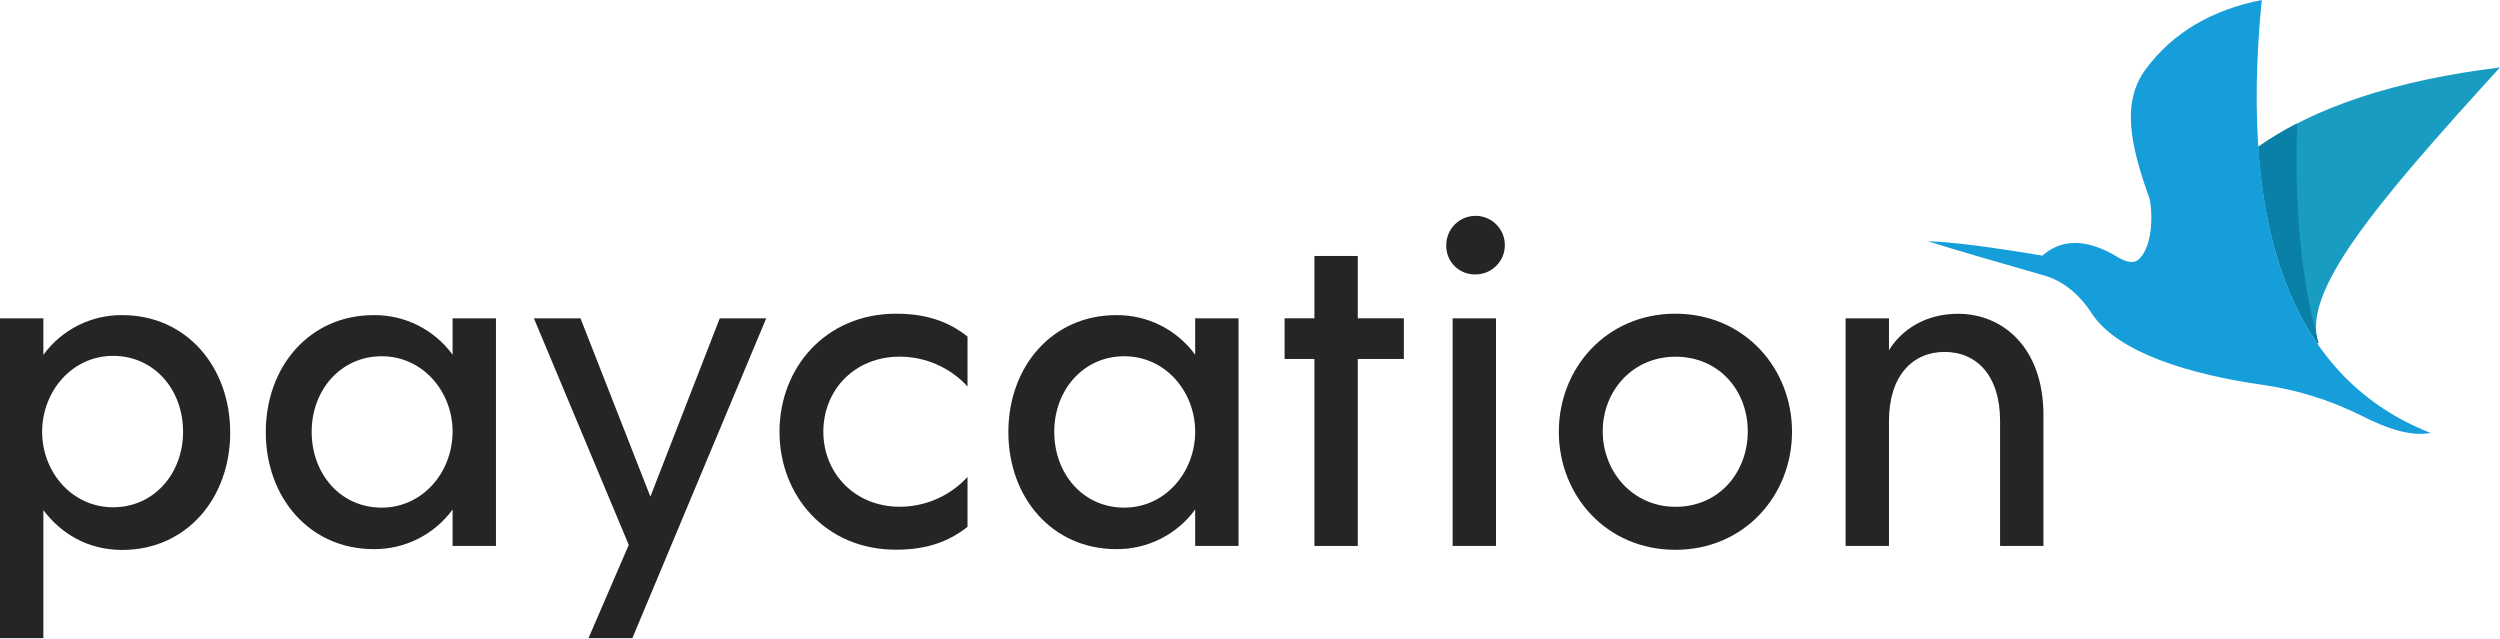
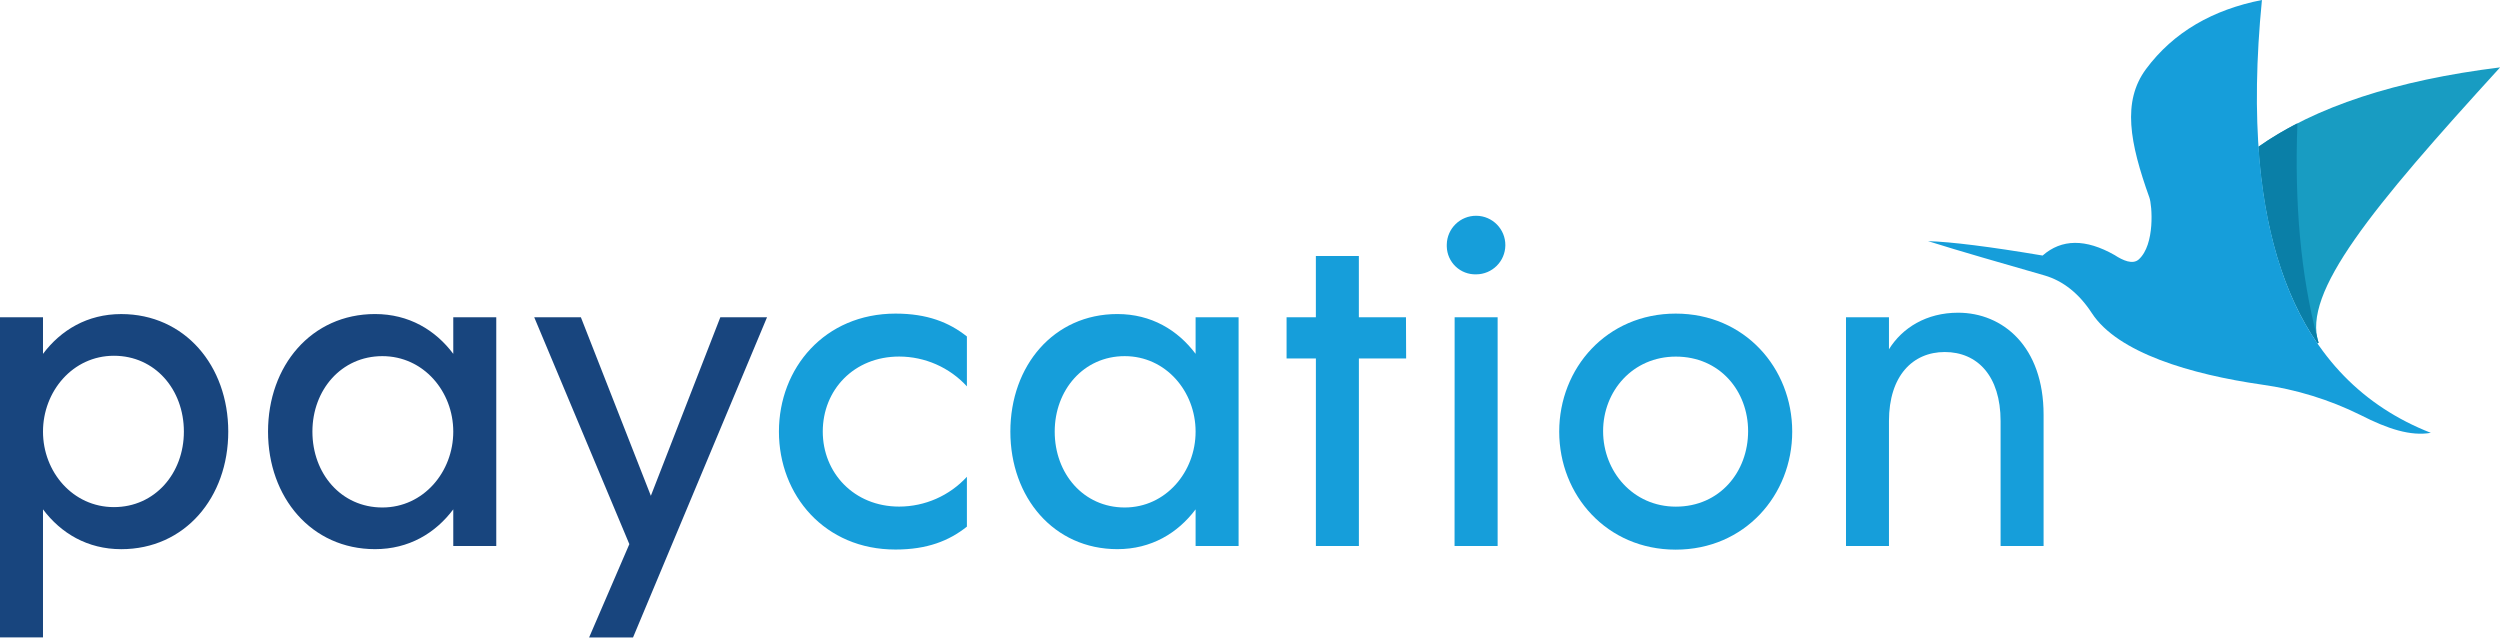
- <svg xmlns="http://www.w3.org/2000/svg" viewBox="0 0 922.46 235.45">
+ <svg xmlns="http://www.w3.org/2000/svg" id="Layer_1" data-name="Layer 1" viewBox="0 0 922.74 235.27">
  <defs>
-     <style>.cls-1{fill:#252526;}.cls-2{fill:#189cc2;}.cls-2,.cls-3,.cls-4{fill-rule:evenodd;}.cls-3{fill:#0a7fa7;}.cls-4{fill:#169eda;}</style>
+     <style>.cls-1{fill:#18457e;}.cls-2,.cls-5{fill:#169eda;}.cls-3{fill:#189cc2;}.cls-3,.cls-4,.cls-5{fill-rule:evenodd;}.cls-4{fill:#0a7fa7;}</style>
  </defs>
-   <g id="Layer_2" data-name="Layer 2">
-     <g id="Layer_1-2" data-name="Layer 1">
-       <path class="cls-1" d="M84.94,159.6c0,24.27-16.13,43.32-39.83,43.32-12.6,0-22.47-5.9-29.11-14.68v47.21H0v-118H16v13.49a35.63,35.63,0,0,1,29.11-14.67C68.77,116.27,84.94,135.32,84.94,159.6Zm-17.39-.29c0-15.53-10.64-28-25.83-28s-26.17,13.14-26.17,28,11,27.86,26.17,27.86S67.55,174.67,67.55,159.31Z" />
-       <path class="cls-1" d="M183,117.45v84H167V188a35.64,35.64,0,0,1-29.11,14.62c-23.65,0-39.82-19-39.82-43.17s16.13-43.18,39.82-43.18A35.64,35.64,0,0,1,167,130.88V117.45Zm-16,41.86c0-14.86-11-27.86-26.17-27.86S115,144,115,159.31c0,15.53,10.63,28,25.82,28s26.17-13.14,26.17-28Z" />
-       <path class="cls-1" d="M282.73,117.45l-49.39,118H217.16L232,201.06l-35-83.61h17.19l25.79,65.8,25.6-65.8Z" />
-       <path class="cls-1" d="M287.62,159.31c0-23.47,16.88-43.56,43.05-43.56,11.65,0,19.75,3.21,26.33,8.44V142.6a34,34,0,0,0-25-11c-16.72,0-28.2,12.33-28.2,27.69,0,15.19,11.48,27.69,28.2,27.69a34,34,0,0,0,25-11v18.4c-6.58,5.24-14.68,8.45-26.33,8.45C304.5,202.87,287.62,182.78,287.62,159.31Z" />
-       <path class="cls-1" d="M457,117.45v84H441V188a35.64,35.64,0,0,1-29.11,14.62c-23.65,0-39.82-19-39.82-43.17s16.13-43.18,39.82-43.18A35.64,35.64,0,0,1,441,130.88V117.45Zm-16,41.86c0-14.86-11-27.86-26.17-27.86S389,144,389,159.31c0,15.53,10.64,28,25.83,28S441,174.17,441,159.31Z" />
-       <path class="cls-1" d="M518,132.45H501v69H485v-69H474v-15h11v-23h16v23h17Z" />
-       <path class="cls-1" d="M533.65,90.26a10.81,10.81,0,1,1,10.8,11A10.52,10.52,0,0,1,533.64,91C533.64,90.78,533.64,90.52,533.65,90.26ZM536,117.45h16v84H536Z" />
-       <path class="cls-1" d="M575.18,159.31c0-23.47,17.56-43.56,43-43.56s43.05,20.09,43.05,43.56-17.56,43.56-43.05,43.56S575.18,182.78,575.18,159.31Zm69.72-.17c0-14.86-10.47-27.52-26.67-27.52-15.87,0-26.85,12.66-26.85,27.52s11,27.86,26.85,27.86C634.43,187,644.9,174.17,644.9,159.14Z" />
-       <path class="cls-1" d="M754,153.23v48.22H738V155.36c0-16.72-8.57-25.5-20.5-25.5-11.76,0-20.5,8.78-20.5,25.5v46.09H681v-84h16v11.76c4.89-7.89,13.83-13.43,25.47-13.43C739,115.78,754,128.2,754,153.23Z" />
-       <path class="cls-2" d="M855.06,126.75l.4-.25c-6.16-18.42,19.48-49.56,67-101.63Q864.83,32,833.26,54.16,836.33,99.42,855.06,126.75Z" />
-       <path class="cls-3" d="M855.06,126.75l.4-.25a15.82,15.82,0,0,1-.51-1.91q-9-34.23-7.3-79.08a121.9,121.9,0,0,0-14.39,8.65Q836.33,99.42,855.06,126.75Z" />
-       <path class="cls-4" d="M870.89,153.16c10.16,5.2,18.57,7.89,26,6.6Q821.74,130.3,834.55,0c-18,3.54-32.61,11.77-42.79,25.5-8.86,12-6,27.15,1.25,47.42,1,2.72,2.15,17.38-3.92,22.83-2.23,2-5.82.41-8.92-1.61q-16-9.08-26.57.18Q724.4,89.42,711.3,89c12.45,3.92,26.83,8,43,12.66,6.89,2,12.81,6.74,17.47,13.91,9.54,14.66,36.57,22.62,62.76,26.39A119,119,0,0,1,870.89,153.16Z" />
-     </g>
-   </g>
+   <path class="cls-1" d="M84.25,159.31c0,24.31-16,43.39-39.51,43.39-12.49,0-22.28-5.91-28.87-14.7v47.27H0V117.1H15.87v13.51c6.59-8.78,16.38-14.69,28.87-14.69C68.21,115.92,84.25,135,84.25,159.31Zm-16.38,0c0-15.53-10.64-28-25.83-28s-26.17,13.14-26.17,28,11,27.86,26.17,27.86S67.87,174.67,67.87,159.31Z" />
+   <path class="cls-1" d="M183.17,117.1v84.42H167.3V188c-6.58,8.78-16.37,14.69-28.87,14.69-23.46,0-39.5-19.08-39.5-43.39s16-43.39,39.5-43.39c12.5,0,22.29,5.91,28.87,14.69V117.1ZM167.3,159.31c0-14.86-11-27.86-26.17-27.86s-25.82,12.5-25.82,27.86c0,15.53,10.63,28,25.82,28s26.17-13.14,26.17-28Z" />
+   <path class="cls-1" d="M283.11,117.1,233.65,235.28H217.44l14.85-34.44L197.18,117.1H214.4L240.23,183l25.64-65.9Z" />
+   <path class="cls-2" d="M287.5,159.31c0-23.47,16.88-43.56,43.05-43.56,11.65,0,19.75,3.21,26.33,8.44V142.6a34,34,0,0,0-25-11c-16.72,0-28.2,12.33-28.2,27.69,0,15.19,11.48,27.69,28.2,27.69a34,34,0,0,0,25-11v18.4c-6.58,5.24-14.68,8.45-26.33,8.45C304.38,202.87,287.5,182.78,287.5,159.31Z" />
+   <path class="cls-2" d="M457.16,117.1v84.42H441.29V188c-6.58,8.78-16.37,14.69-28.87,14.69-23.46,0-39.5-19.08-39.5-43.39s16-43.39,39.5-43.39c12.5,0,22.29,5.91,28.87,14.69V117.1Zm-15.87,42.21c0-14.86-11-27.86-26.17-27.86s-25.83,12.5-25.83,27.86c0,15.53,10.64,28,25.83,28S441.29,174.17,441.29,159.31Z" />
+   <path class="cls-2" d="M519,132.3H501.56v69.22H485.69V132.3H474.87V117.1h10.81V94.48h15.87V117.1h17.39Z" />
+   <path class="cls-2" d="M534,90.26a10.81,10.81,0,1,1,10.8,11A10.52,10.52,0,0,1,534,91C534,90.78,534,90.52,534,90.26Zm2.9,26.84h15.87v84.42H536.87Z" />
+   <path class="cls-2" d="M575.5,159.31c0-23.47,17.56-43.56,43-43.56s43,20.09,43,43.56-17.56,43.56-43,43.56S575.5,182.78,575.5,159.31Zm69.72-.17c0-14.86-10.47-27.52-26.67-27.52-15.87,0-26.85,12.66-26.85,27.52S602.7,187,618.55,187C634.75,187,645.22,174.17,645.22,159.14Z" />
+   <path class="cls-2" d="M754.28,153.06v48.46H738.41V155.43c0-16.72-8.61-25.5-20.6-25.5-11.82,0-20.6,8.78-20.6,25.5v46.09H681.35V117.1h15.86v11.82c4.9-7.93,13.85-13.5,25.5-13.5C739.25,115.42,754.28,127.91,754.28,153.06Z" />
+   <path class="cls-3" d="M855.38,126.75l.4-.25c-6.16-18.42,19.48-49.56,67-101.63Q865.15,32,833.58,54.16,836.66,99.42,855.38,126.75Z" />
+   <path class="cls-4" d="M855.38,126.75l.4-.25a15.82,15.82,0,0,1-.51-1.91q-9-34.23-7.3-79.08a121.9,121.9,0,0,0-14.39,8.65Q836.66,99.42,855.38,126.75Z" />
+   <path class="cls-5" d="M871.21,153.16c10.16,5.2,18.57,7.89,26,6.6Q822.06,130.3,834.87,0c-18,3.54-32.61,11.77-42.79,25.5-8.86,12-6,27.15,1.25,47.42,1,2.72,2.15,17.38-3.92,22.83-2.23,2-5.82.41-8.92-1.61q-16-9.08-26.57.18-29.2-4.91-42.3-5.32c12.45,3.92,26.83,8,43,12.66,6.89,2,12.81,6.74,17.47,13.91,9.54,14.66,36.57,22.62,62.76,26.39A119,119,0,0,1,871.21,153.16Z" />
</svg>
